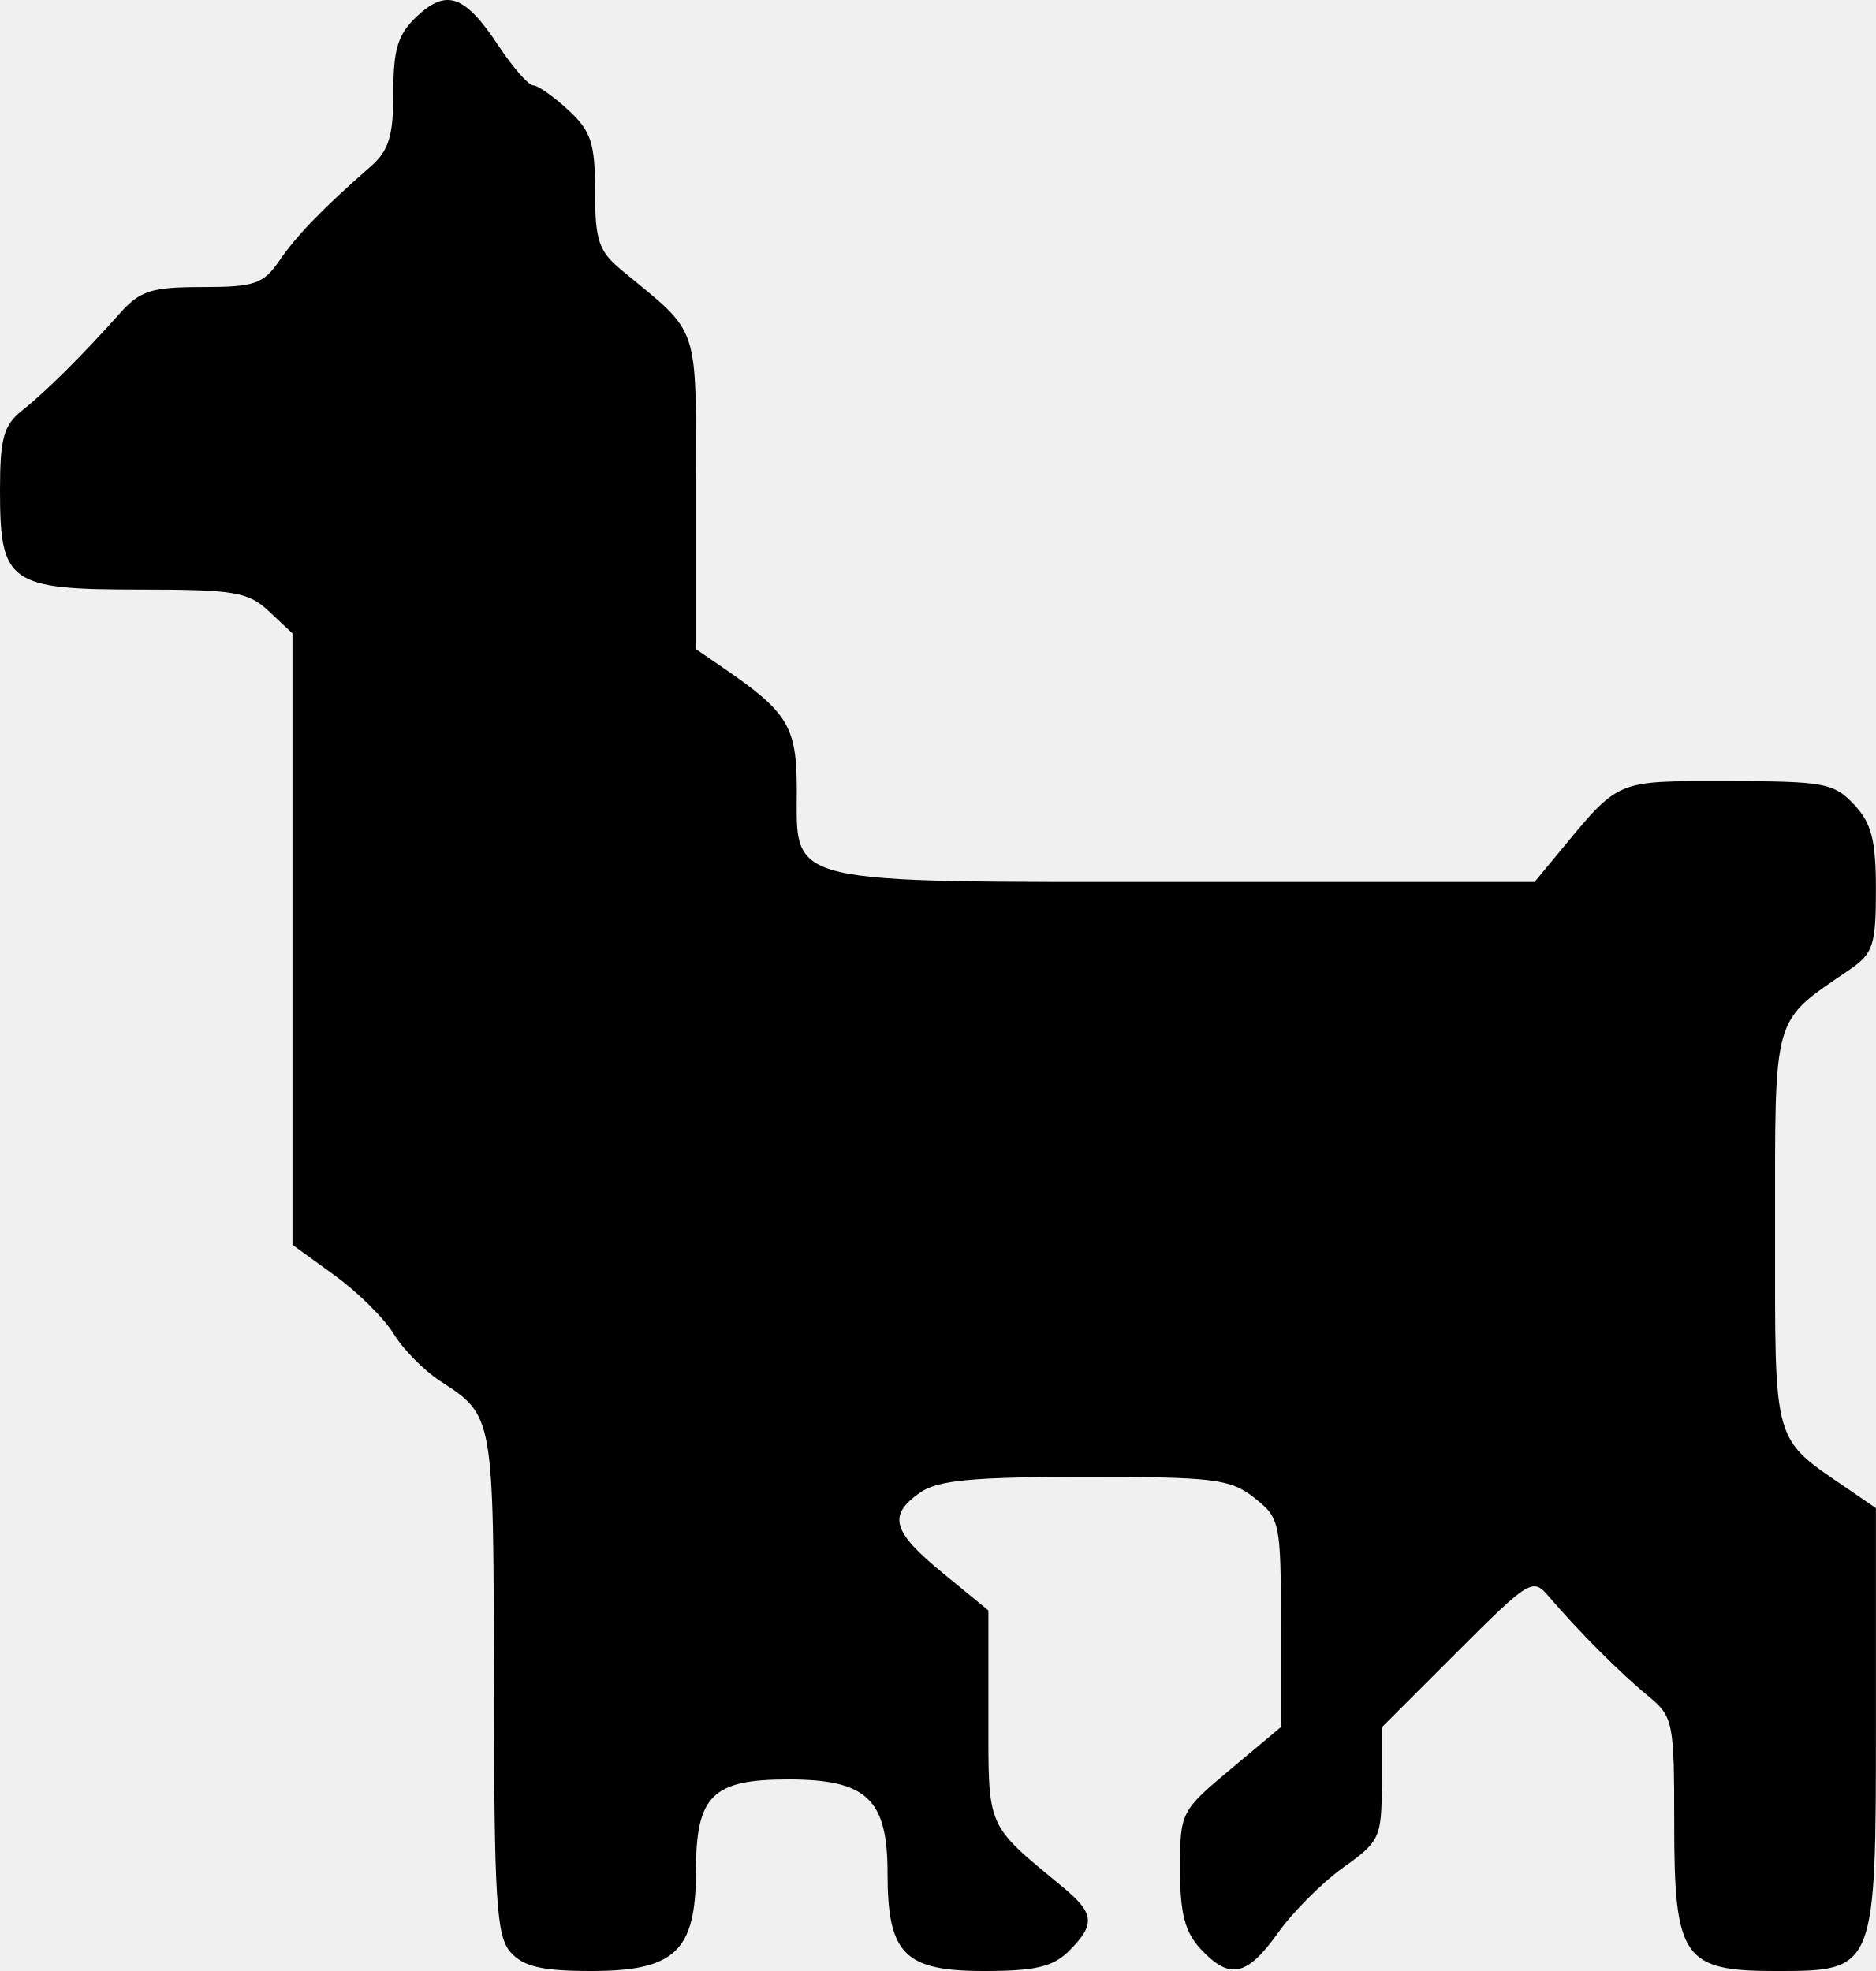
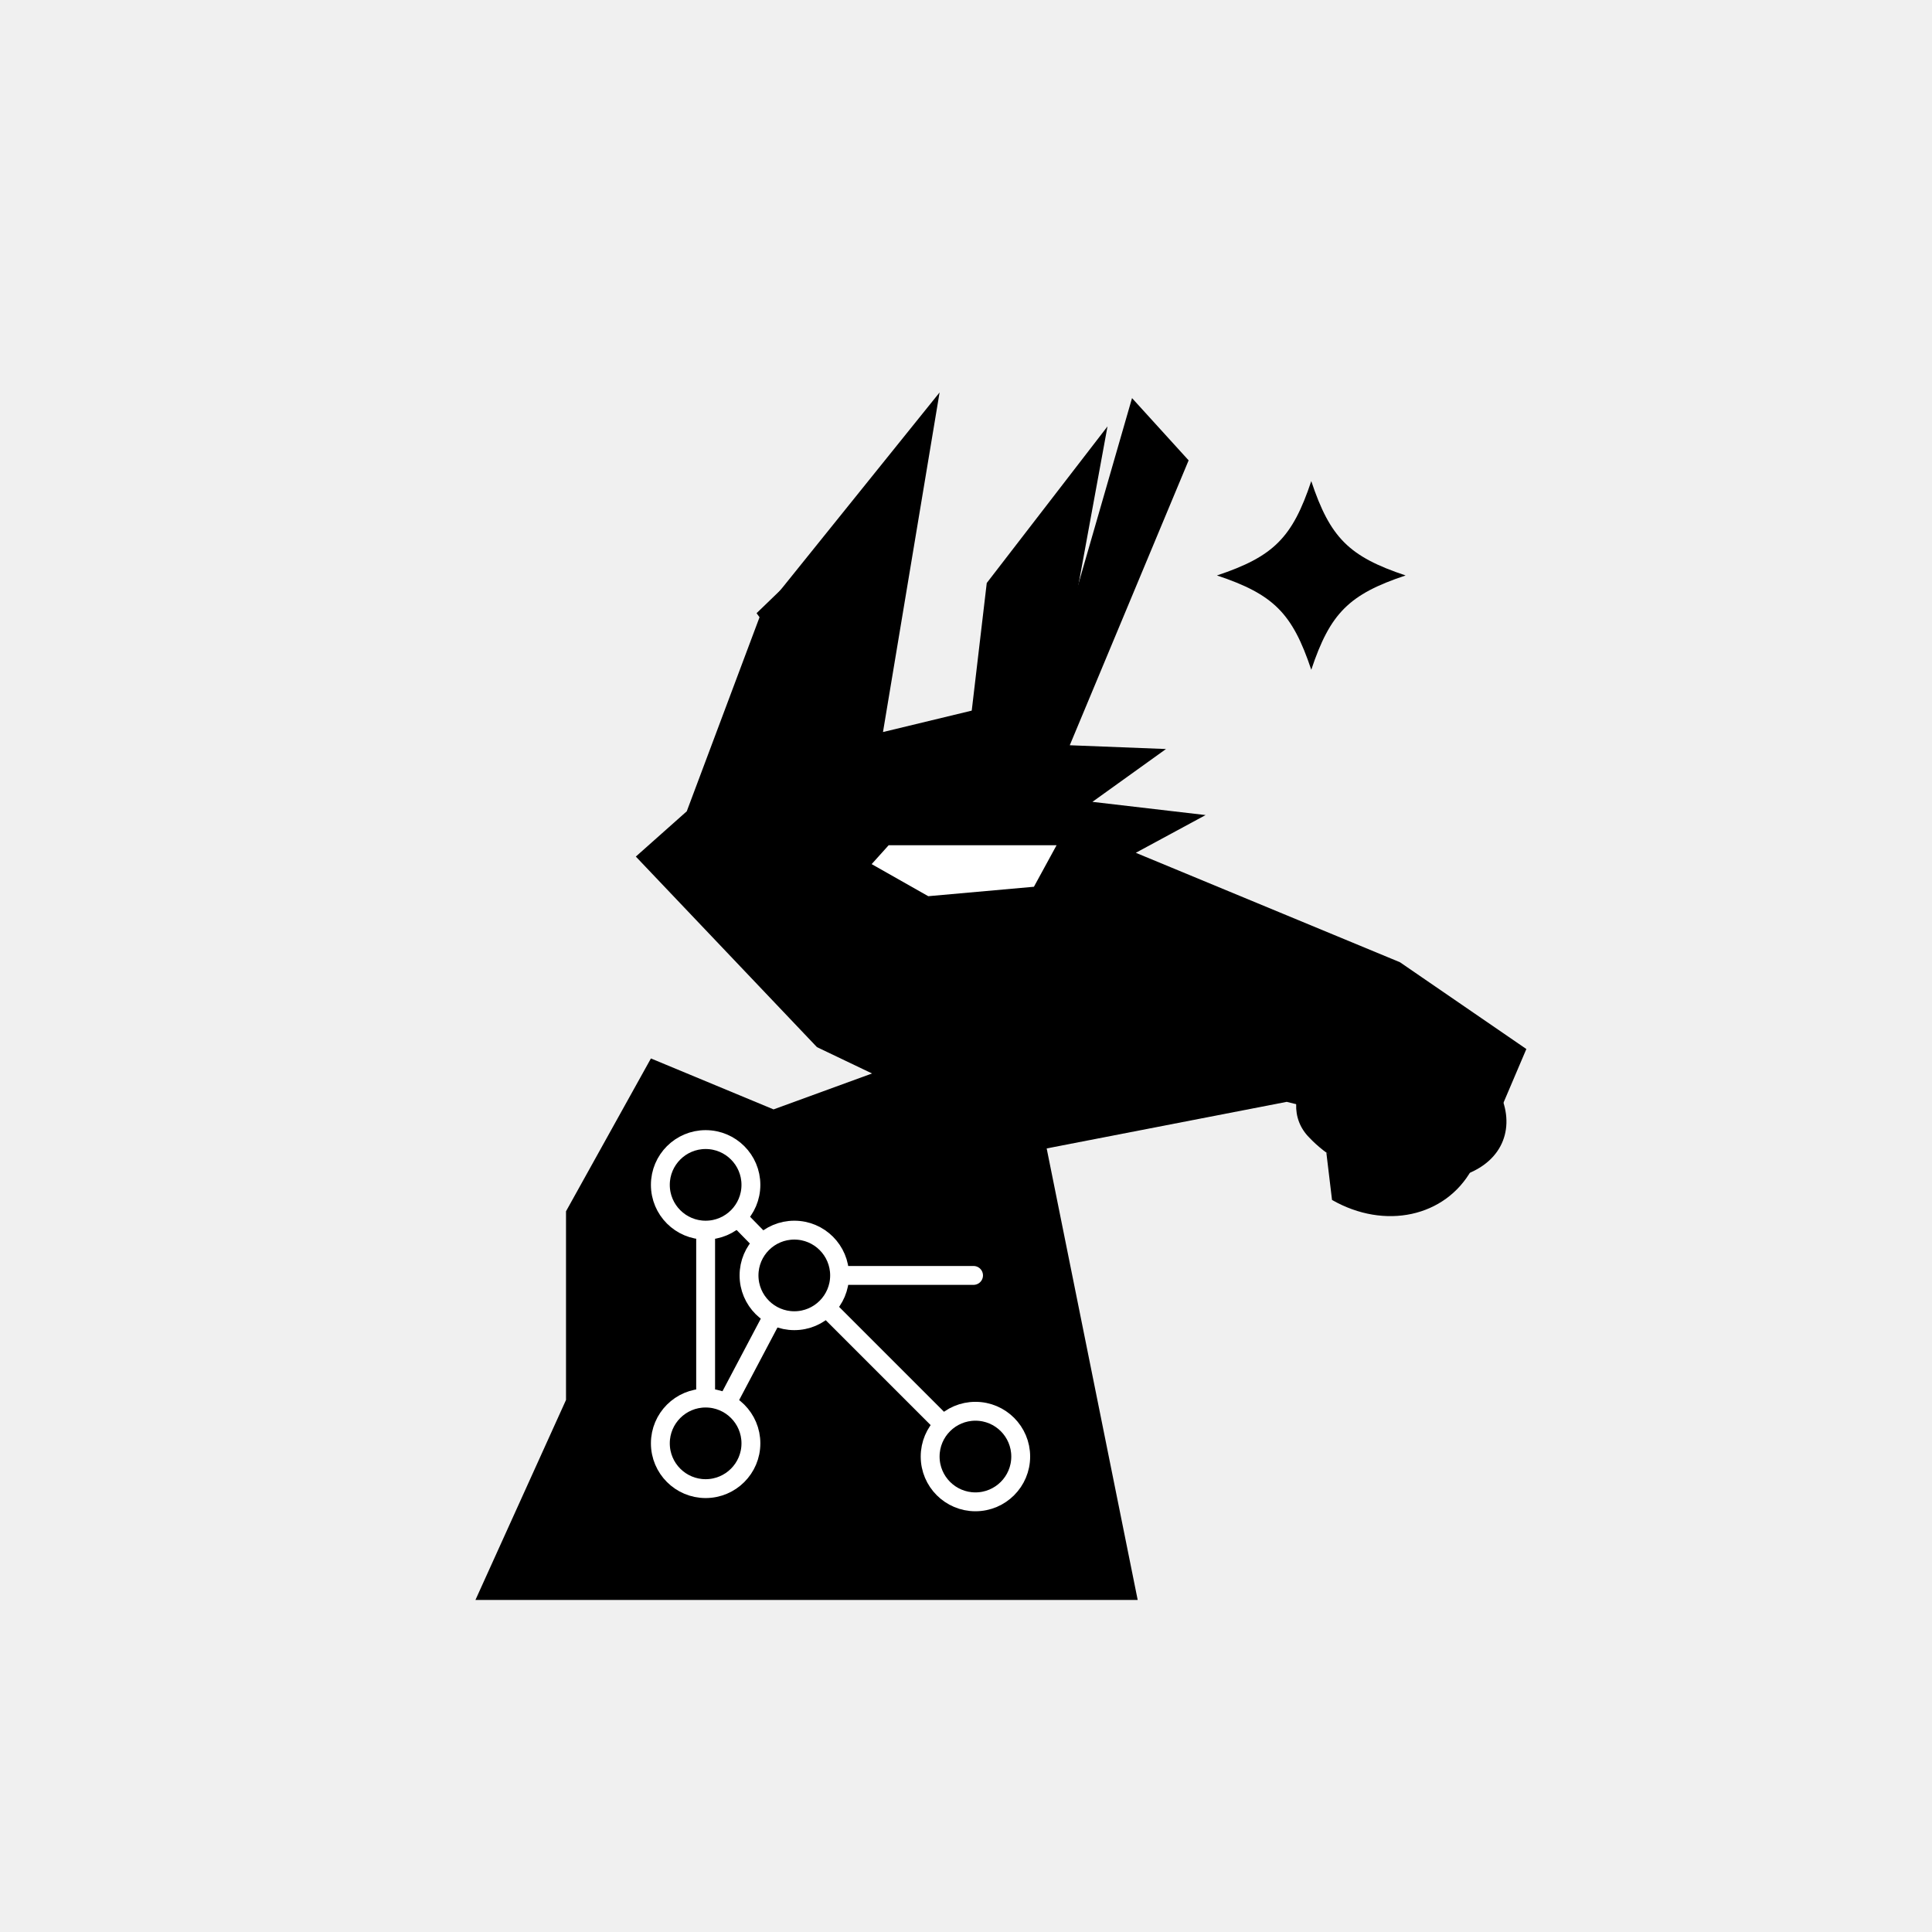
- <svg xmlns="http://www.w3.org/2000/svg" version="1.1" id="svg1" width="148.8" height="156.374" viewBox="0 0 148.8 156.374">
-   <defs id="defs1" />
-   <g id="g1" transform="translate(-15.2,-10.0258)">
-     <path style="fill:#000000" d="m 55.724,164.937 c -1.156,-1.277 -1.327,-3.994 -1.349,-21.4 -0.027,-21.327 5.74e-4,-21.171 -4.287,-23.963 -1.272,-0.828 -2.921,-2.506 -3.664,-3.729 -0.744,-1.223 -2.853,-3.31 -4.687,-4.639 L 38.4,108.79 V 84.534 60.279 L 36.548,58.539 C 34.889,56.981 33.821,56.8 26.272,56.8 15.911,56.8 15.2,56.295 15.2,48.929 c 0,-4.132 0.288,-5.174 1.754,-6.337 1.903,-1.511 4.76,-4.349 7.73,-7.68 1.63,-1.828 2.515,-2.112 6.563,-2.112 4.15,0 4.841,-0.237 6.116,-2.097 1.385,-2.021 3.429,-4.13 7.237,-7.468 1.447,-1.268 1.8,-2.42 1.8,-5.867 0,-3.465 0.36,-4.628 1.876,-6.051 2.351,-2.209 3.806,-1.682 6.469,2.343 1.143,1.727 2.38,3.14 2.75,3.14 0.37,0 1.624,0.883 2.789,1.962 1.806,1.673 2.117,2.623 2.117,6.461 0,3.883 0.288,4.737 2.103,6.238 C 70.818,36.683 70.4,35.431 70.4,49.126 v 12.399 l 2.097,1.437 C 77.734,66.552 78.4,67.652 78.4,72.718 c 0,7.583 -1.282,7.282 31.039,7.282 h 27.483 l 1.739,-2.103 c 5.069,-6.129 4.534,-5.897 13.564,-5.897 7.638,0 8.435,0.147 10.036,1.852 1.396,1.486 1.739,2.821 1.739,6.763 0,4.4 -0.218,5.061 -2.097,6.348 C 155.725,91.196 156,90.235 156,107.6 c 0,17.365 -0.275,16.404 5.903,20.637 L 164,129.675 v 16.763 c 0,19.981 0.007,19.963 -8,19.963 -7.281,0 -8,-1.049 -8,-11.661 0,-8.177 -0.071,-8.519 -2.117,-10.2 -2.184,-1.795 -5.527,-5.149 -7.831,-7.856 -1.275,-1.498 -1.507,-1.358 -7.285,4.42 L 124.8,147.071 v 4.472 c 0,4.263 -0.142,4.573 -3.033,6.632 -1.668,1.188 -4.005,3.524 -5.192,5.192 -2.473,3.473 -3.837,3.758 -6.143,1.282 -1.247,-1.339 -1.631,-2.828 -1.631,-6.326 0,-4.51 0.057,-4.622 4,-7.924 l 4,-3.349 v -8.267 c 0,-7.979 -0.074,-8.325 -2.108,-9.925 -1.907,-1.5 -3.187,-1.658 -13.422,-1.658 -8.945,0 -11.686,0.261 -13.092,1.245 -2.582,1.809 -2.218,3.087 1.822,6.397 l 3.6,2.95 v 8.34 c 0,9.079 -0.236,8.535 5.897,13.607 2.523,2.087 2.609,2.954 0.503,5.061 -1.269,1.269 -2.667,1.6 -6.755,1.6 -6.321,0 -7.645,-1.347 -7.645,-7.778 0,-5.868 -1.649,-7.422 -7.876,-7.422 -6.041,0 -7.324,1.281 -7.324,7.312 0,6.308 -1.664,7.888 -8.307,7.888 -3.871,0 -5.353,-0.34 -6.369,-1.463 z" id="path1" />
+ <svg xmlns="http://www.w3.org/2000/svg" width="1024" height="1024" viewBox="0 0 1024 1024">
+   <path d="M695 255            C705 285 715 295 745 305            C715 315 705 325 695 355            C685 325 675 315 645 305            C675 295 685 285 695 255Z" fill="#000000" />
+   <g fill="#000000">
+     <path d="       M252 848       L603 848       L552 595       L495 557       L410 588       L345 561       L300 642       L300 742       Z" />
+     <path d="       M364 430       L403 326       L498 208       L468 388       L555 367       L600 211       L630 244       L567 395       L618 397       L579 425       L639 432       L602 452       L742 510       L809 556       L786 610       L682 584       L548 610       L433 555       L337 454       Z" />
+     <path d="       M727 544       C760 544 786 560 796 582       C803 600 795 618 772 624       C744 632 712 622 694 603       C684 593 685 578 695 566       C703 556 713 544 727 544 Z" />
+     <path d="       M703 611       C730 624 758 629 780 620       C766 645 734 652 706 636 Z" />
+     <path d="       M401 325       L487 242       L455 389       L423 355 Z" />
+     <path d="       M523 309       L587 226       L556 395       L513 394 Z" />
+     <path d="       M471 448       L560 448       L548 470       L492 475       L462 458 Z" fill="#FFFFFF" />
+   </g>
+   <g stroke="#FFFFFF" stroke-width="10" fill="none" stroke-linecap="round">
+     <line x1="374" y1="628" x2="421" y2="676" />
+     <line x1="374" y1="628" x2="374" y2="765" />
+     <line x1="421" y1="676" x2="374" y2="765" />
+     <line x1="421" y1="676" x2="517" y2="772" />
+     <line x1="421" y1="676" x2="516" y2="676" />
+   </g>
+   <g fill="#000000" stroke="#FFFFFF" stroke-width="10">
+     <circle cx="374" cy="628" r="24" />
+     <circle cx="421" cy="676" r="24" />
+     <circle cx="374" cy="765" r="24" />
+     <circle cx="517" cy="772" r="24" />
  </g>
</svg>
